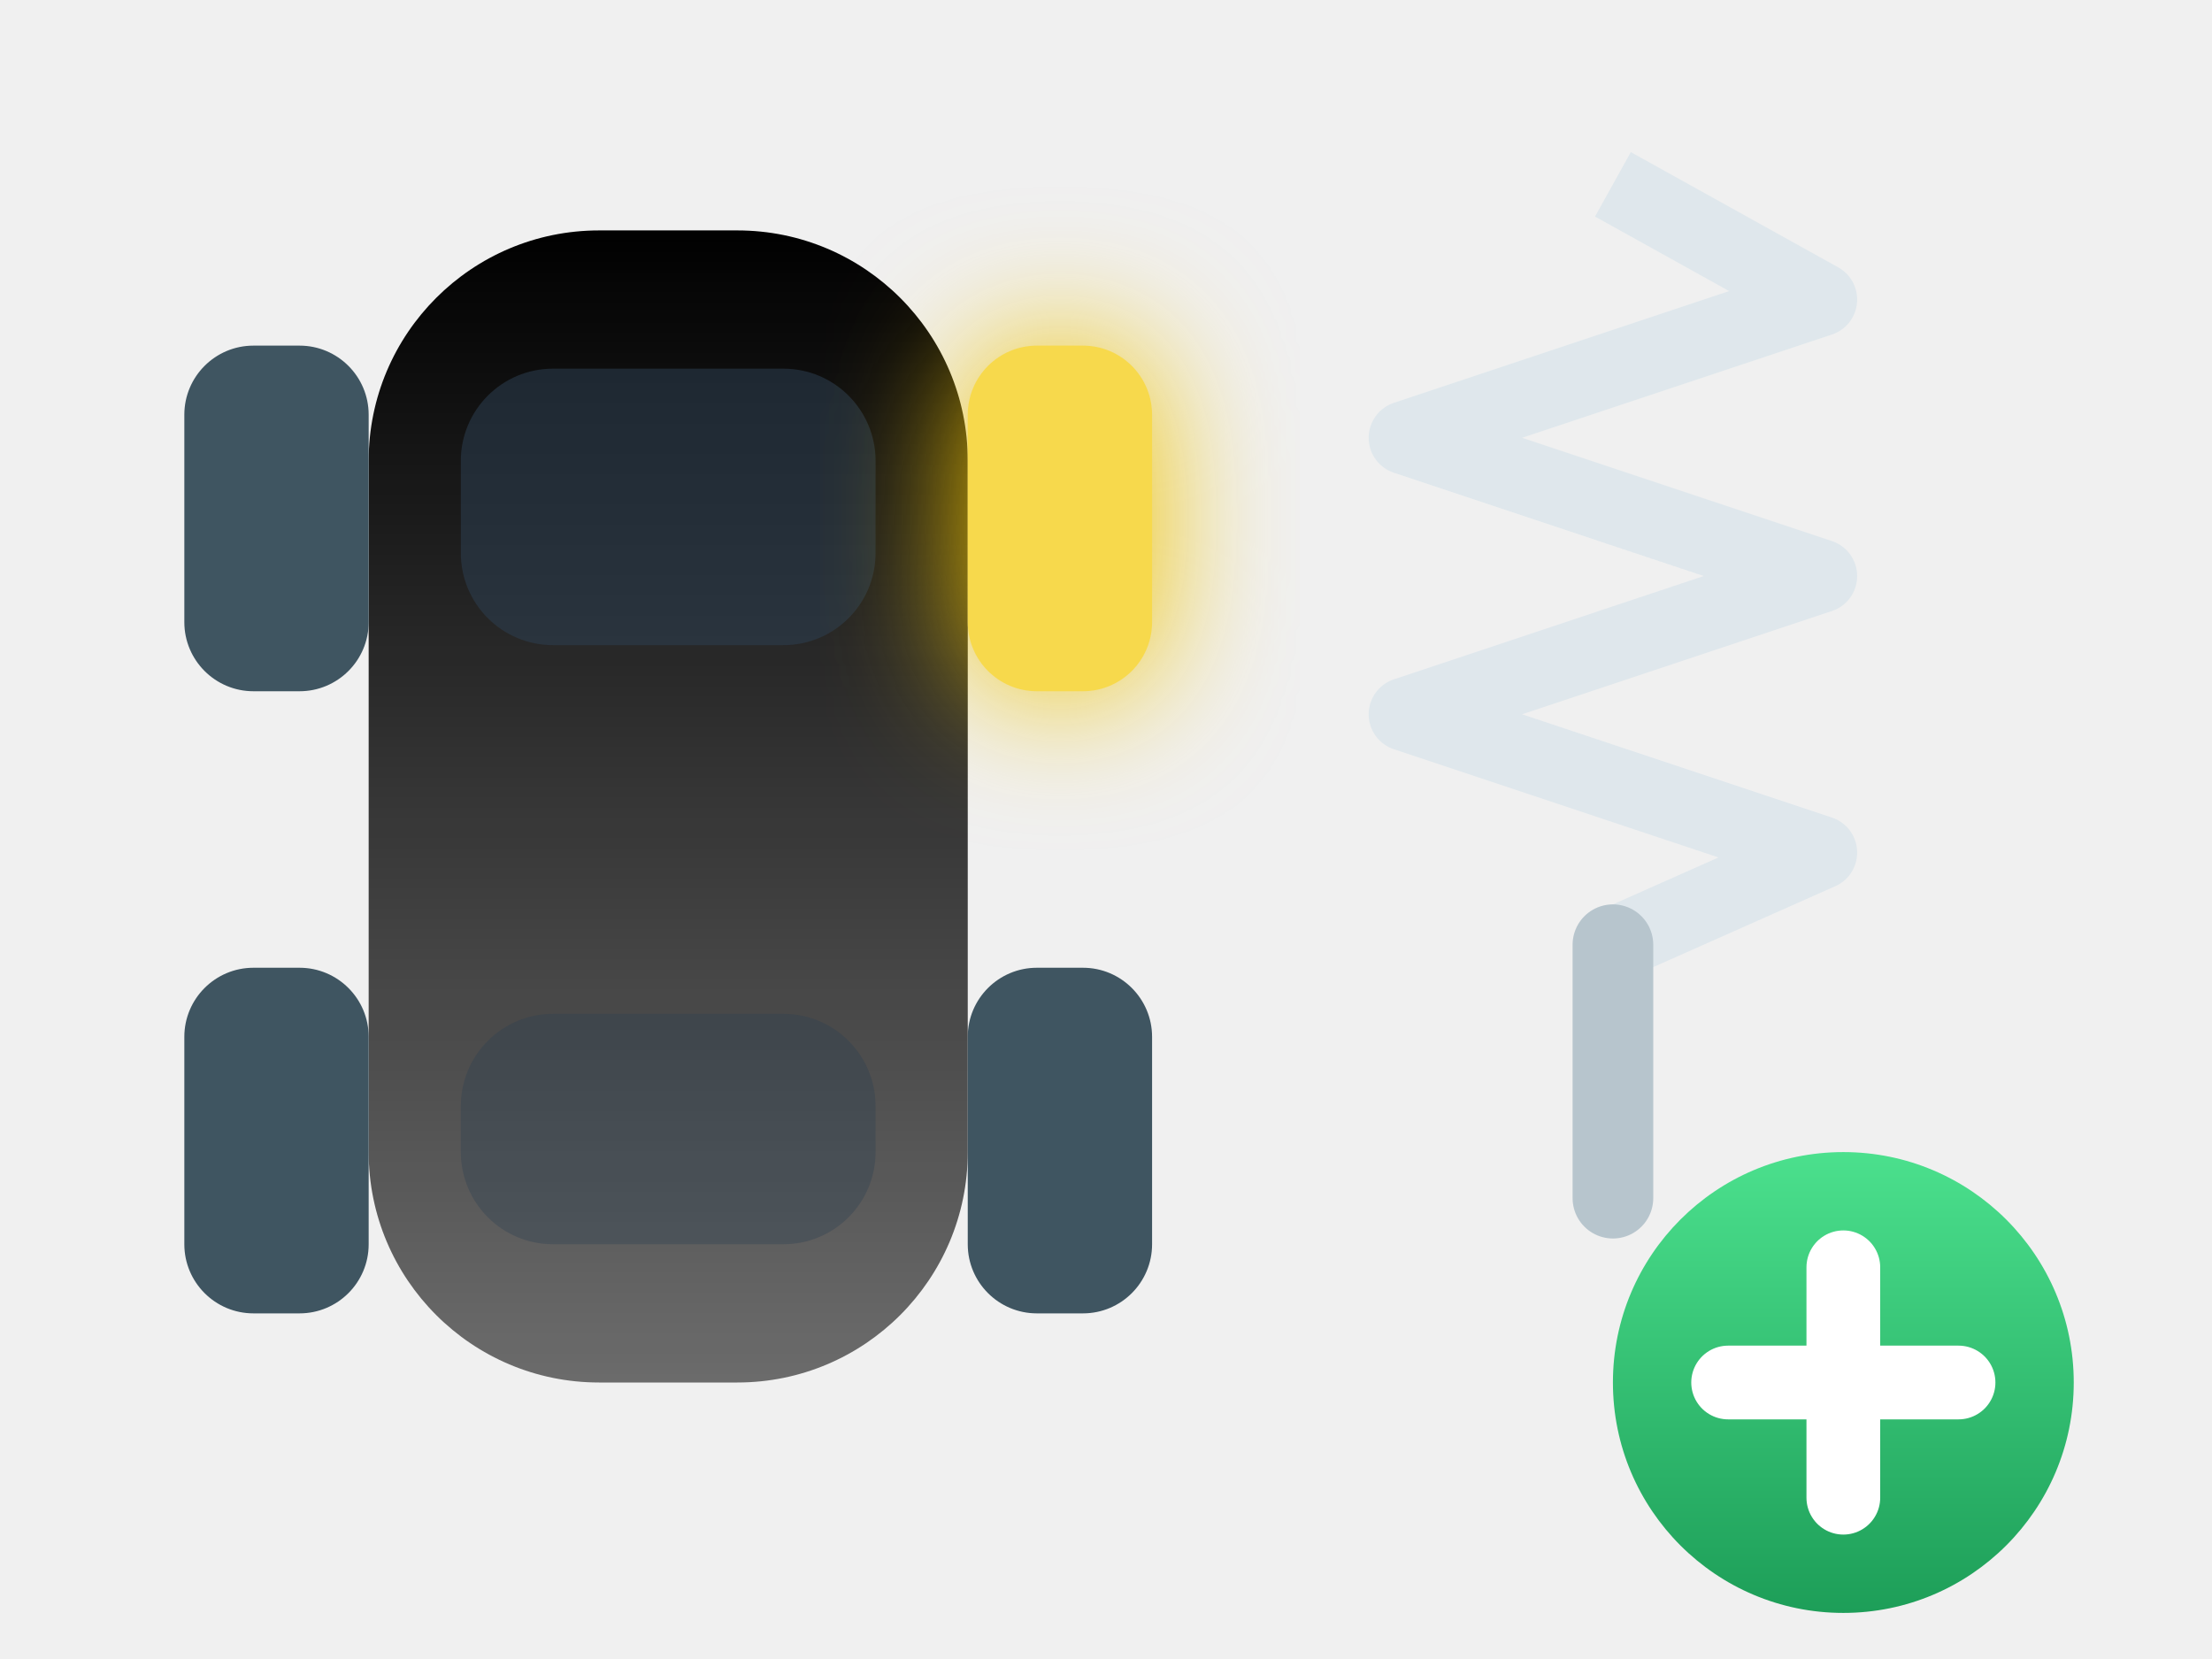
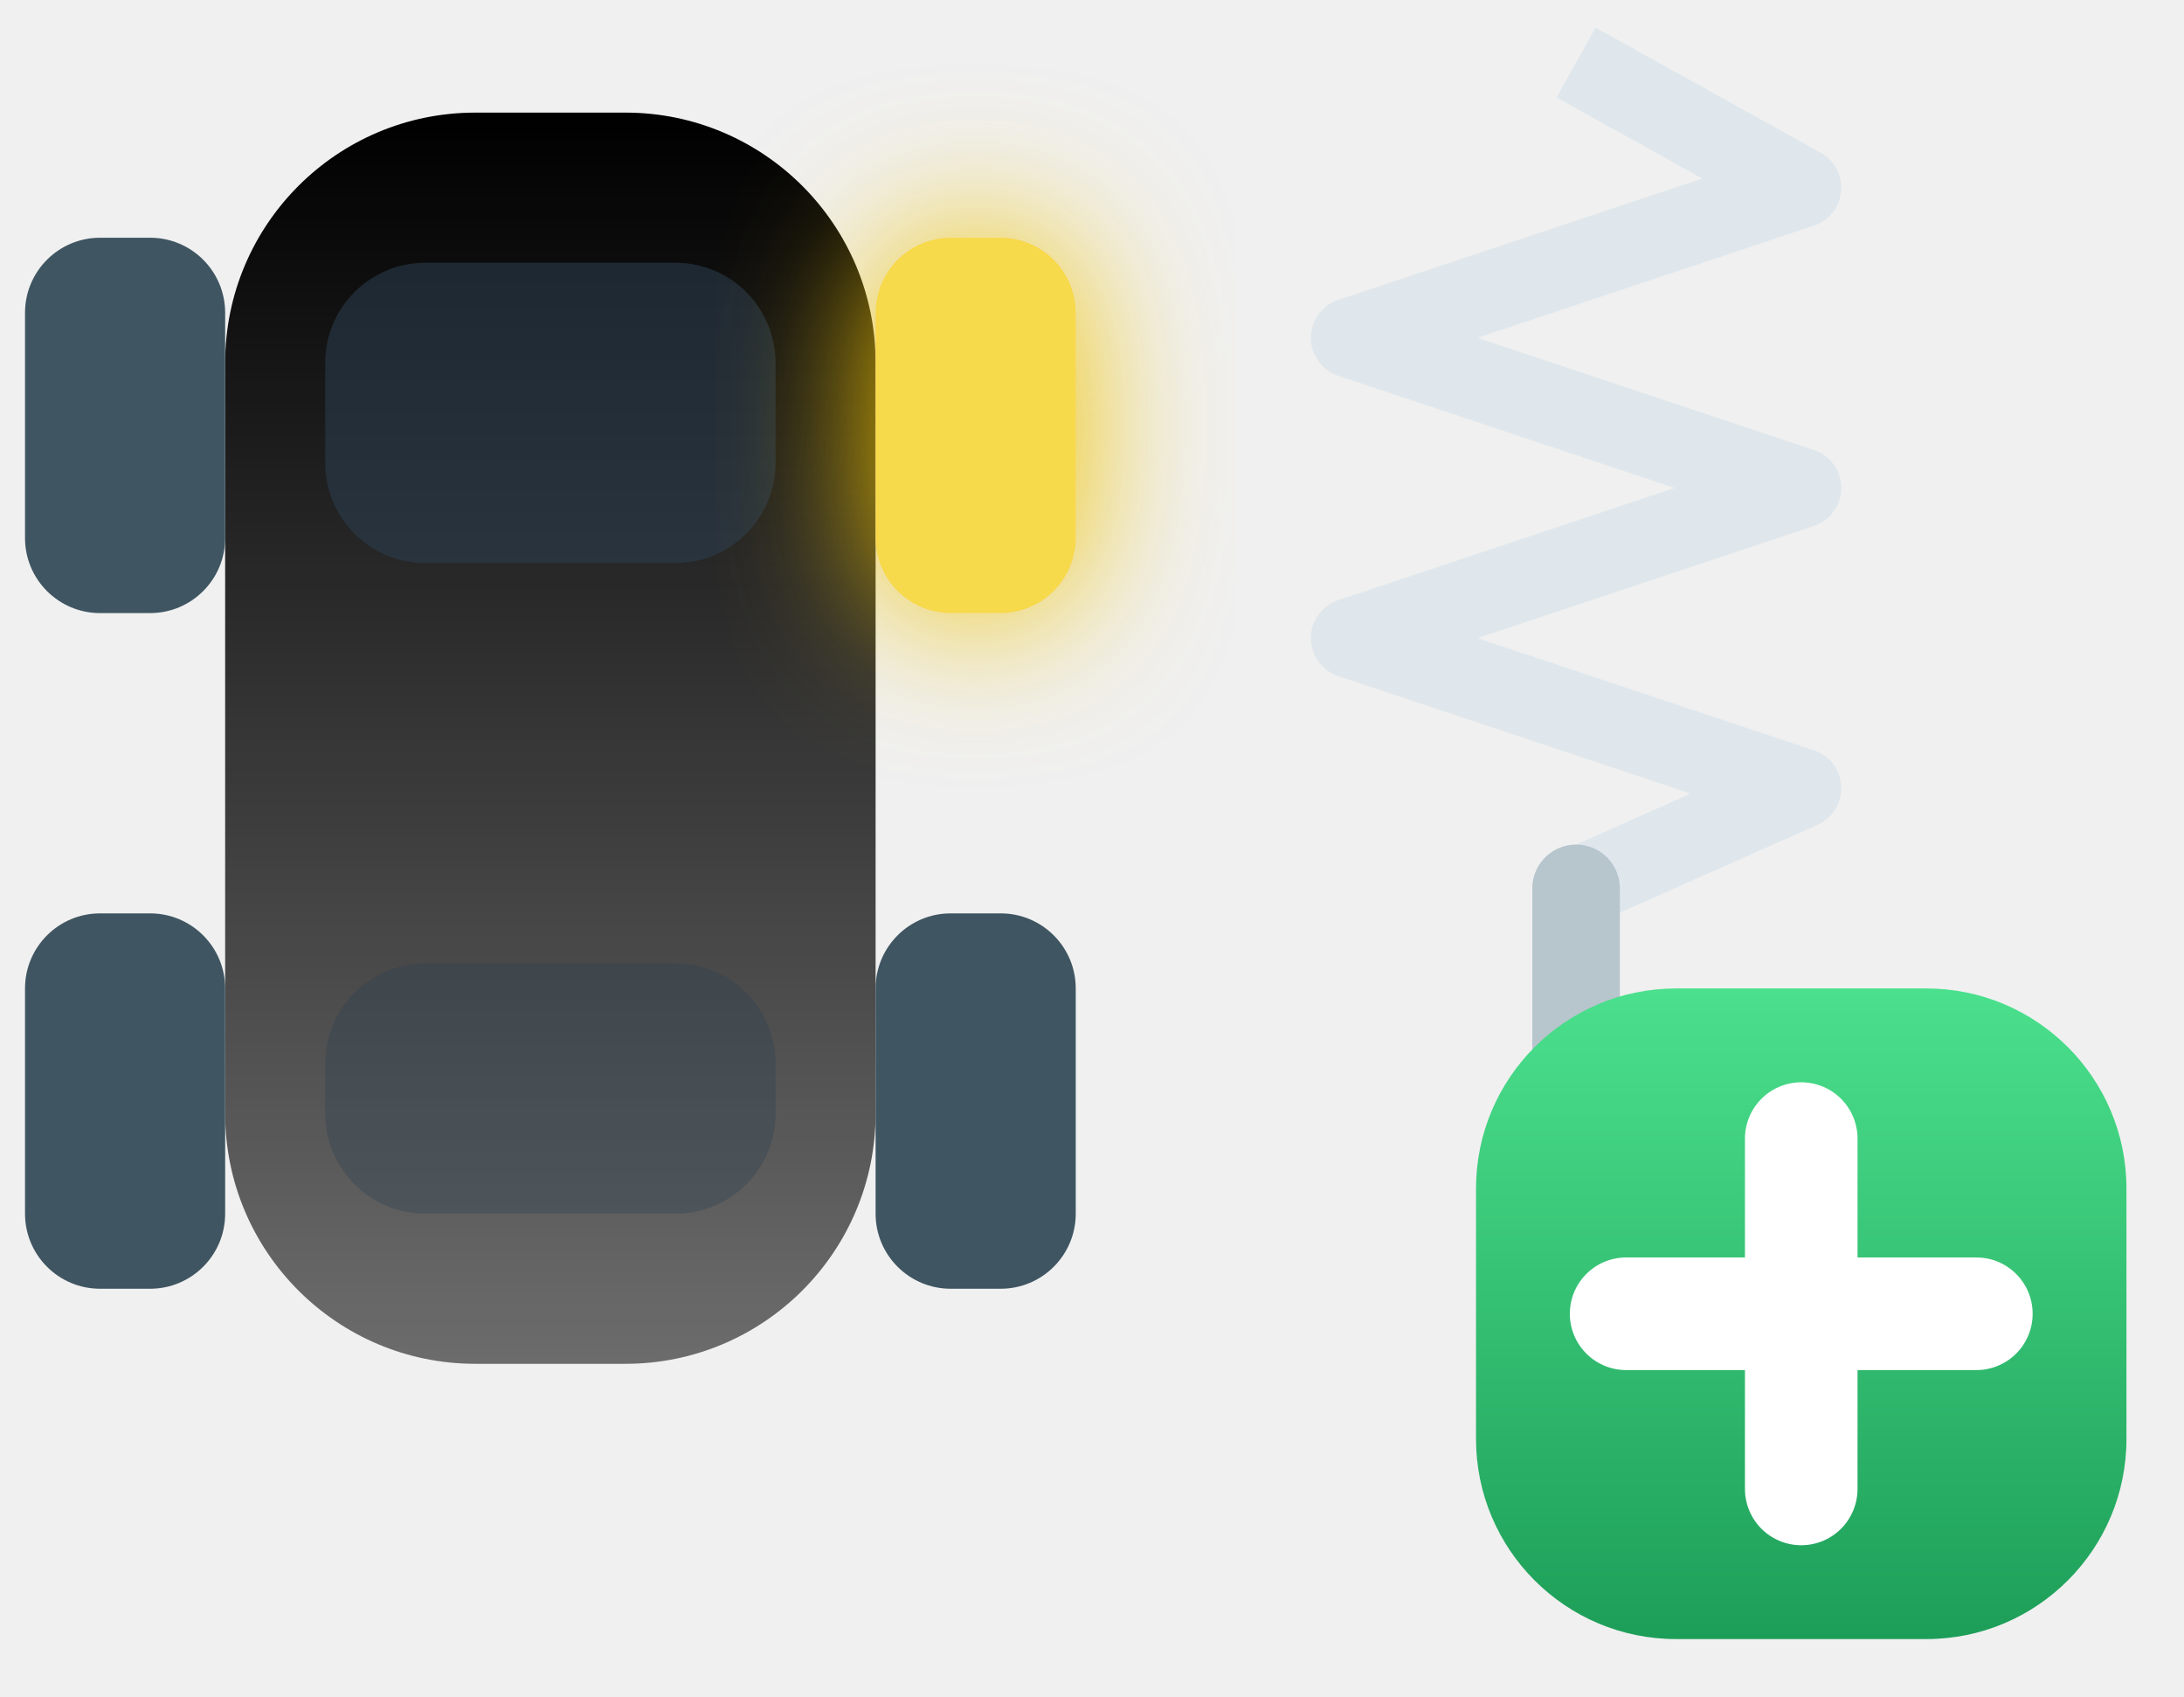
- <svg xmlns="http://www.w3.org/2000/svg" viewBox="0 0 96 72">
+ <svg xmlns="http://www.w3.org/2000/svg" viewBox="0 0 87.3 67.8">
  <defs>
    <linearGradient id="mtl" x1="0" y1="0" x2="0" y2="1">
      <stop stop-color="{{graphic1Color}}" />
      <stop offset="1" stop-color="{{graphic1Color}}" stop-opacity="0.55" />
    </linearGradient>
    <filter id="glow" x="-80%" y="-80%" width="260%" height="260%">
      <feGaussianBlur stdDeviation="3" />
    </filter>
    <linearGradient id="plusG" x1="0" y1="0" x2="0" y2="1">
      <stop stop-color="#4be08d" />
      <stop offset="1" stop-color="#1d9e58" />
    </linearGradient>
  </defs>
-   <rect x="16" y="10" width="26" height="50" rx="10" fill="url(#mtl)" />
-   <rect x="20" y="16" width="18" height="12" rx="4" fill="#2c3e50" opacity="0.55" />
-   <rect x="20" y="44" width="18" height="10" rx="4" fill="#2c3e50" opacity="0.35" />
-   <rect x="8" y="15" width="8" height="15" rx="3" fill="#3f5561" />
-   <rect x="42" y="15" width="8" height="15" rx="3" fill="#f1c40f" filter="url(#glow)" />
-   <rect x="42" y="15" width="8" height="15" rx="3" fill="#f7d94c" />
-   <rect x="8" y="42" width="8" height="15" rx="3" fill="#3f5561" />
-   <rect x="42" y="42" width="8" height="15" rx="3" fill="#3f5561" />
-   <polyline points="70,8 79,13 61,19 79,25 61,31 79,37 70,41" fill="none" stroke="#dfe7ec" stroke-width="3.2" stroke-linejoin="round" />
-   <line x1="70" y1="41" x2="70" y2="52" stroke="#b7c5cd" stroke-width="3.5" stroke-linecap="round" />
-   <circle cx="80" cy="60" r="10" fill="url(#plusG)" stroke="{{backgroundColor}}" stroke-width="3" />
-   <path d="M75 60h10M80 55v10" stroke="#ffffff" stroke-width="3.2" stroke-linecap="round" />
+   <g transform="translate(-7 -5.5)">
+     <rect x="16" y="10" width="26" height="50" rx="10" fill="url(#mtl)" />
+     <rect x="20" y="16" width="18" height="12" rx="4" fill="#2c3e50" opacity="0.55" />
+     <rect x="20" y="44" width="18" height="10" rx="4" fill="#2c3e50" opacity="0.35" />
+     <rect x="8" y="15" width="8" height="15" rx="3" fill="#3f5561" />
+     <rect x="42" y="15" width="8" height="15" rx="3" fill="#f1c40f" filter="url(#glow)" />
+     <rect x="42" y="15" width="8" height="15" rx="3" fill="#f7d94c" />
+     <rect x="8" y="42" width="8" height="15" rx="3" fill="#3f5561" />
+     <rect x="42" y="42" width="8" height="15" rx="3" fill="#3f5561" />
+     <polyline points="70,8 79,13 61,19 79,25 61,31 79,37 70,41" fill="none" stroke="#dfe7ec" stroke-width="3.2" stroke-linejoin="round" />
+     <line x1="70" y1="41" x2="70" y2="52" stroke="#b7c5cd" stroke-width="3.5" stroke-linecap="round" />
+     <rect x="66" y="45" width="26" height="26" rx="8" fill="url(#plusG)" stroke="{{backgroundColor}}" stroke-width="3" />
+     <path d="M72 58h14M79 51v14" stroke="#ffffff" stroke-width="4.5" stroke-linecap="round" />
+   </g>
</svg>
